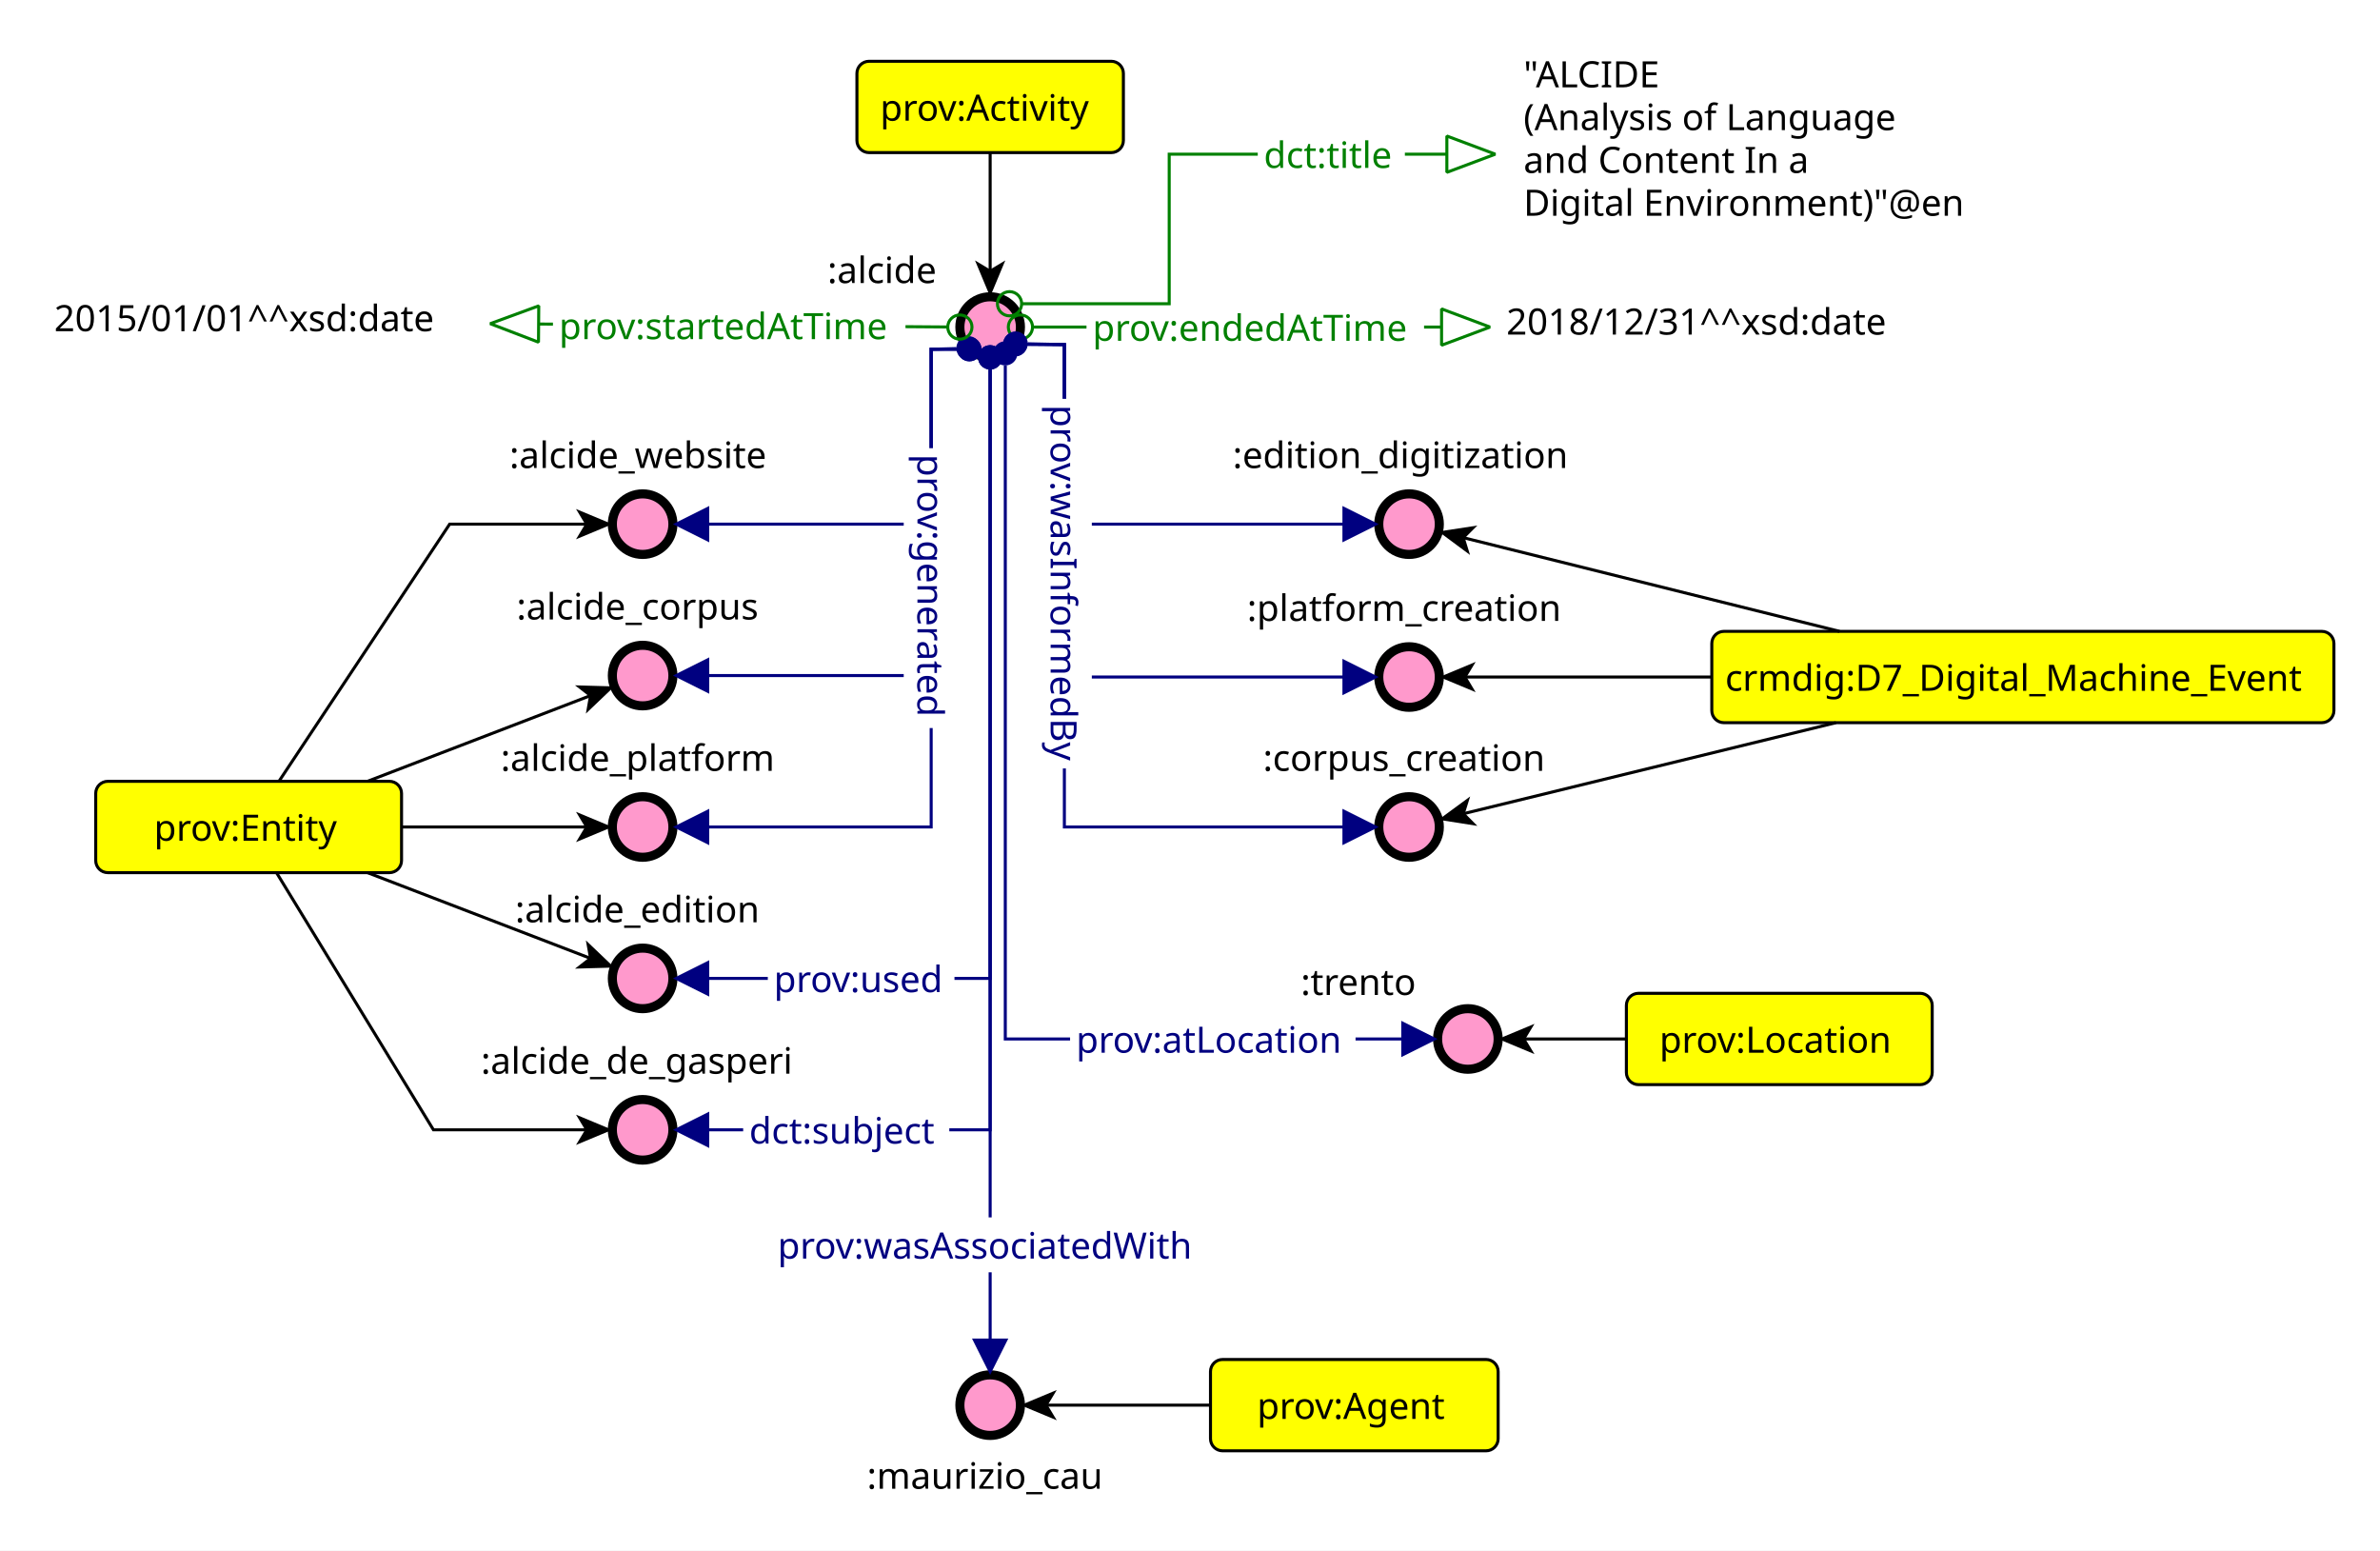
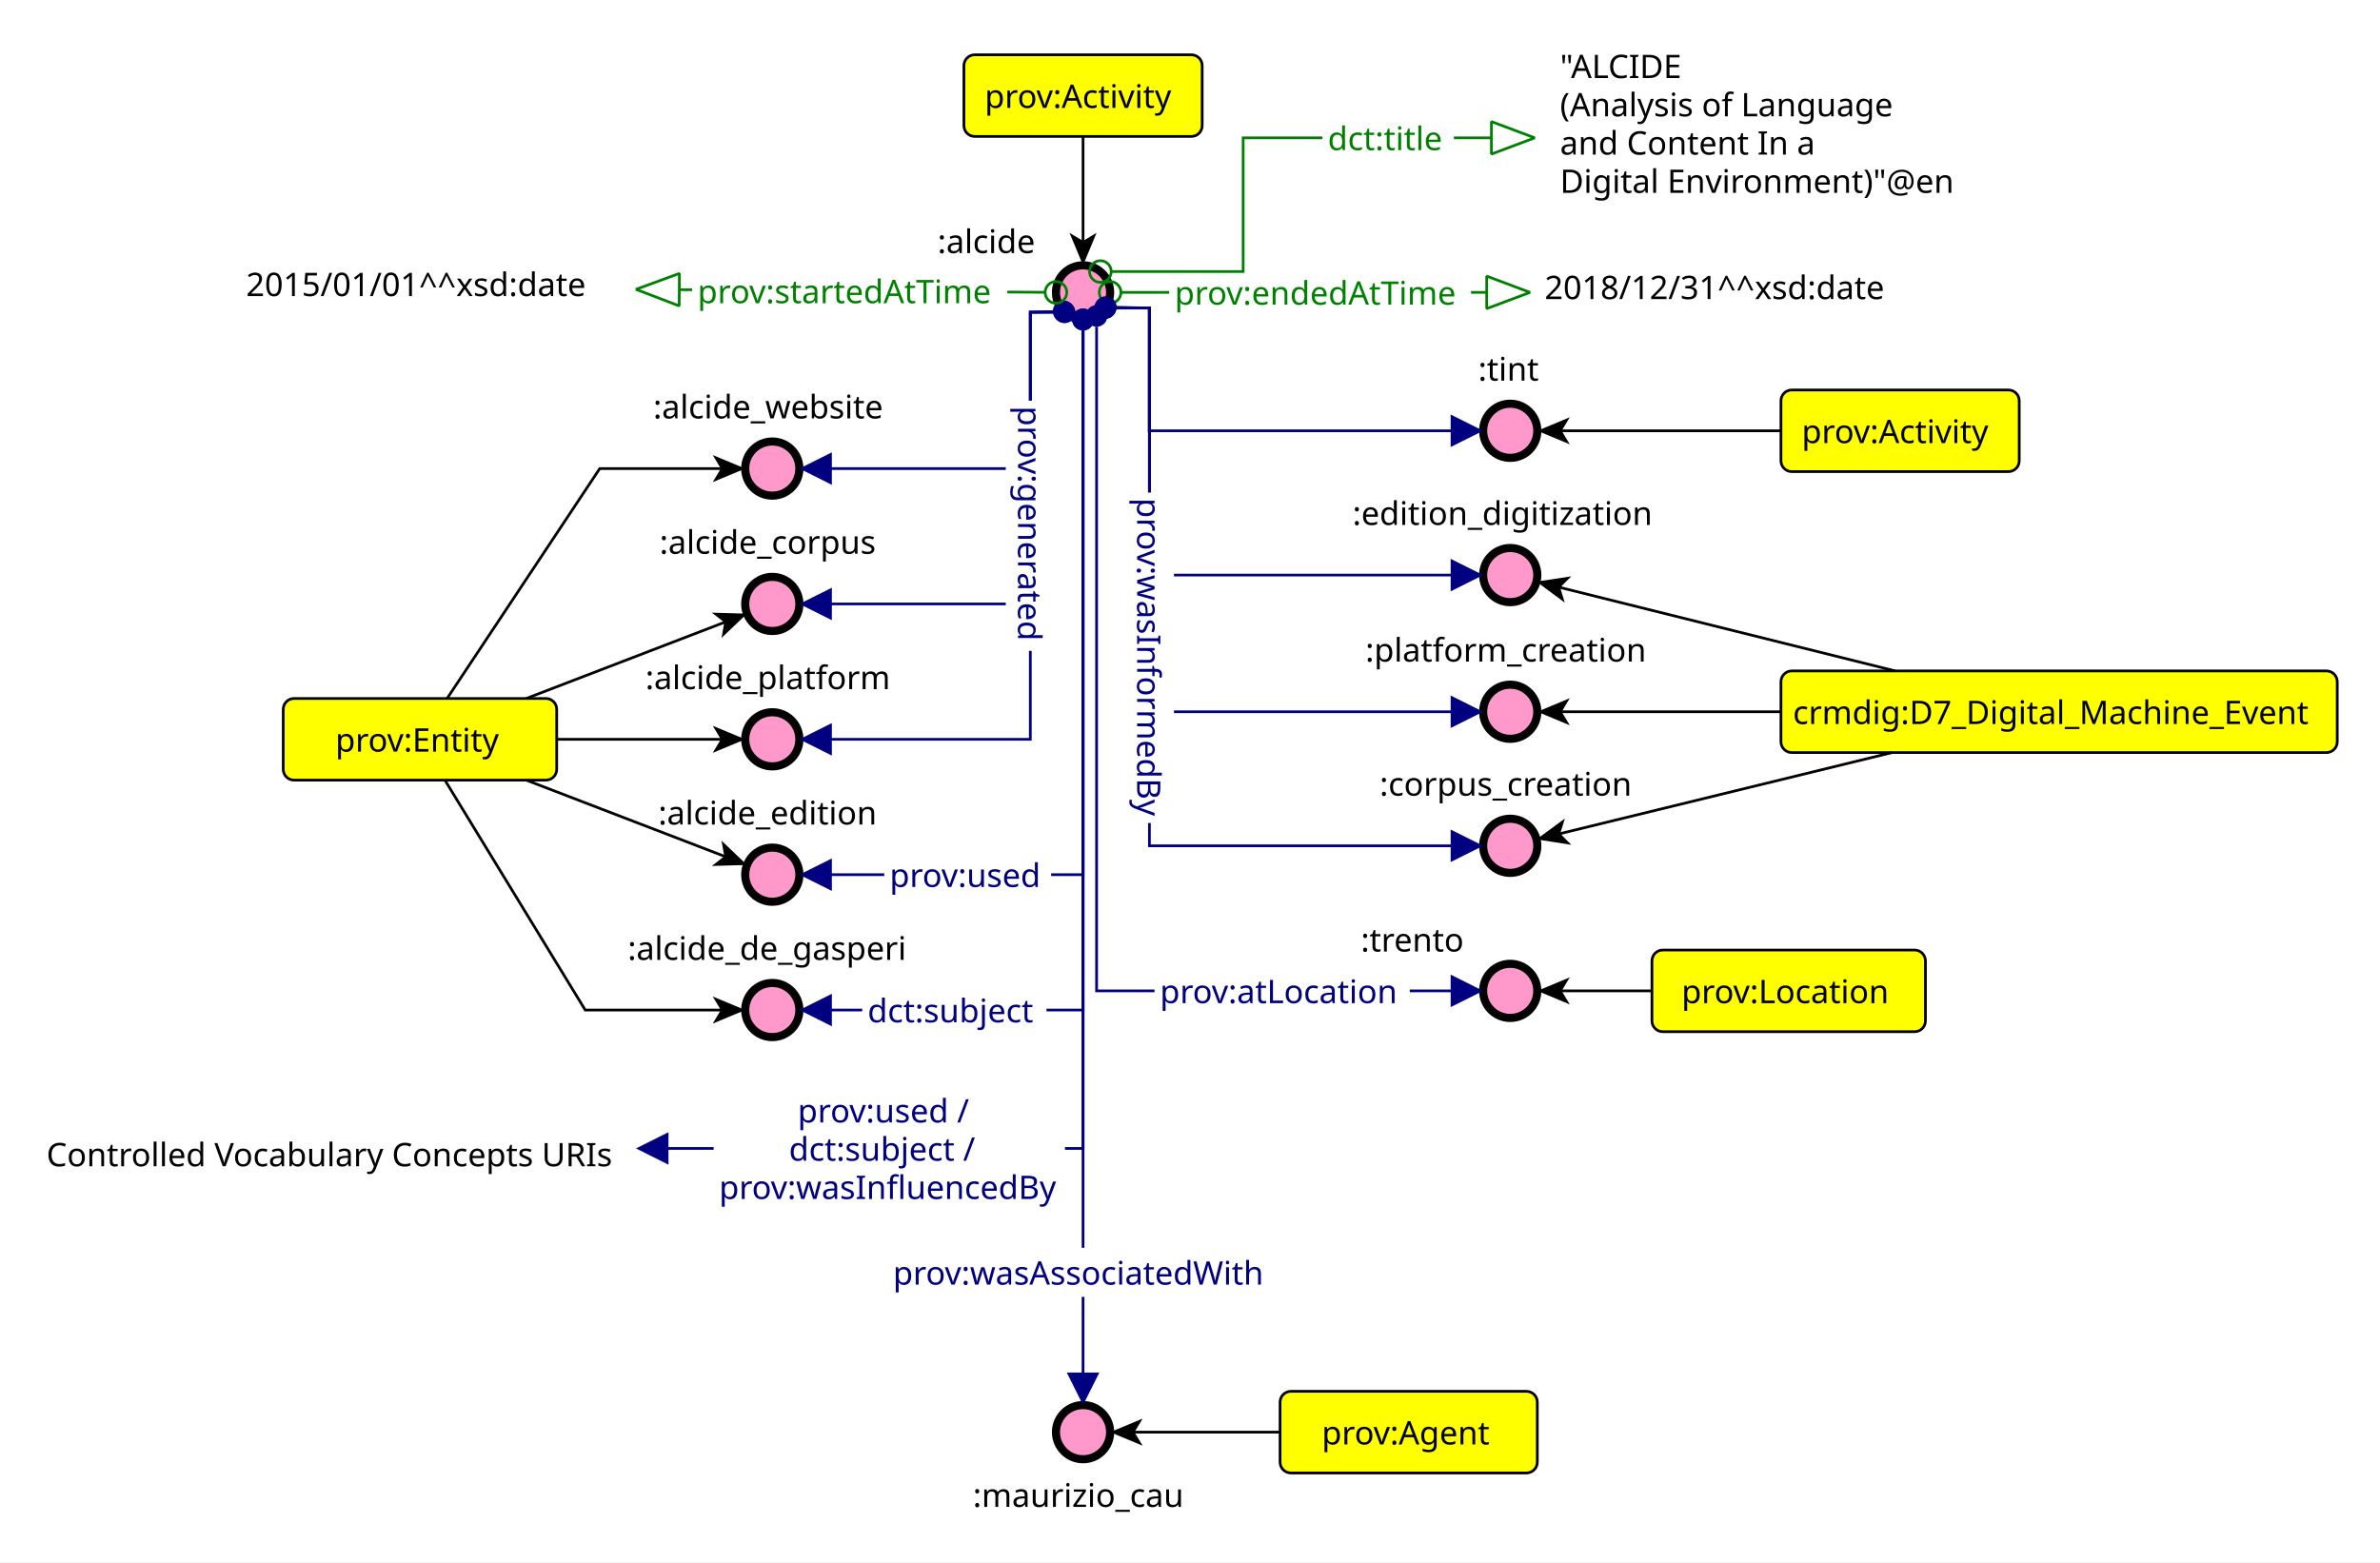
- <svg xmlns="http://www.w3.org/2000/svg" fill-opacity="1" color-rendering="auto" color-interpolation="auto" text-rendering="auto" stroke="black" stroke-linecap="square" width="786" stroke-miterlimit="10" shape-rendering="auto" stroke-opacity="1" fill="black" stroke-dasharray="none" font-weight="normal" stroke-width="1" height="512" font-family="'Dialog'" font-style="normal" stroke-linejoin="miter" font-size="12px" stroke-dashoffset="0" image-rendering="auto">
+ <svg xmlns="http://www.w3.org/2000/svg" fill-opacity="1" color-rendering="auto" color-interpolation="auto" text-rendering="auto" stroke="black" stroke-linecap="square" width="879" stroke-miterlimit="10" shape-rendering="auto" stroke-opacity="1" fill="black" stroke-dasharray="none" font-weight="normal" stroke-width="1" height="577" font-family="'Dialog'" font-style="normal" stroke-linejoin="miter" font-size="12px" stroke-dashoffset="0" image-rendering="auto">
  <defs id="genericDefs" />
  <g>
    <defs id="defs1">
      <clipPath clipPathUnits="userSpaceOnUse" id="clipPath1">
-         <path d="M0 0 L786 0 L786 512 L0 512 L0 0 Z" />
+         <path d="M0 0 L879 0 L879 577 L0 577 L0 0 Z" />
      </clipPath>
      <clipPath clipPathUnits="userSpaceOnUse" id="clipPath2">
-         <path d="M133 -48 L919 -48 L919 464 L133 464 L133 -48 Z" />
+         <path d="M60 -48 L939 -48 L939 529 L60 529 L60 -48 Z" />
      </clipPath>
      <clipPath clipPathUnits="userSpaceOnUse" id="clipPath3">
-         <path d="M-147.997 316.589 L-147.997 -469.411 L364.003 -469.411 L364.003 316.589 L-147.997 316.589 Z" />
+         <path d="M-147.997 389.589 L-147.997 -489.411 L429.003 -489.411 L429.003 389.589 L-147.997 389.589 Z" />
      </clipPath>
      <clipPath clipPathUnits="userSpaceOnUse" id="clipPath4">
-         <path d="M-131.702 360.577 L-131.702 -425.423 L380.298 -425.423 L380.298 360.577 L-131.702 360.577 Z" />
+         <path d="M-181.946 433.577 L-181.946 -445.423 L395.054 -445.423 L395.054 433.577 L-181.946 433.577 Z" />
      </clipPath>
    </defs>
-     <g fill="white" text-rendering="geometricPrecision" shape-rendering="geometricPrecision" transform="translate(-133,48)" stroke="white">
-       <rect x="133" width="786" height="512" y="-48" clip-path="url(#clipPath2)" stroke="none" />
-     </g>
-     <g fill="yellow" text-rendering="geometricPrecision" shape-rendering="geometricPrecision" transform="matrix(1,0,0,1,-133,48)" stroke="yellow">
-       <rect x="532.767" y="400.917" clip-path="url(#clipPath2)" width="95" rx="4" ry="4" height="30.157" stroke="none" />
-     </g>
-     <g text-rendering="geometricPrecision" stroke-miterlimit="1.45" shape-rendering="geometricPrecision" font-family="sans-serif" transform="matrix(1,0,0,1,-133,48)" stroke-linecap="butt">
-       <text x="548.155" xml:space="preserve" y="420.531" clip-path="url(#clipPath2)" stroke="none">prov:Agent</text>
-       <rect x="532.767" y="400.917" clip-path="url(#clipPath2)" fill="none" width="95" rx="4" ry="4" height="30.157" />
-     </g>
-     <g fill="yellow" text-rendering="geometricPrecision" shape-rendering="geometricPrecision" transform="matrix(1,0,0,1,-133,48)" stroke="yellow">
-       <rect x="670.117" y="280" clip-path="url(#clipPath2)" width="101" rx="4" ry="4" height="30.157" stroke="none" />
-     </g>
-     <g text-rendering="geometricPrecision" stroke-miterlimit="1.45" shape-rendering="geometricPrecision" font-family="sans-serif" transform="matrix(1,0,0,1,-133,48)" stroke-linecap="butt">
-       <text x="681.037" xml:space="preserve" y="299.614" clip-path="url(#clipPath2)" stroke="none">prov:Location</text>
-       <rect x="670.117" y="280" clip-path="url(#clipPath2)" fill="none" width="101" rx="4" ry="4" height="30.157" />
-     </g>
-     <g fill="rgb(255,153,204)" text-rendering="geometricPrecision" shape-rendering="geometricPrecision" transform="matrix(1,0,0,1,-133,48)" stroke="rgb(255,153,204)">
-       <circle r="10" clip-path="url(#clipPath2)" cx="617.767" cy="295.079" stroke="none" />
-     </g>
-     <g text-rendering="geometricPrecision" stroke-miterlimit="1.45" shape-rendering="geometricPrecision" font-family="sans-serif" transform="matrix(1,0,0,1,-133,48)" stroke-linecap="butt">
-       <text x="562.58" xml:space="preserve" y="280.547" clip-path="url(#clipPath2)" stroke="none">:trento</text>
-       <circle fill="none" stroke-width="3" r="10" clip-path="url(#clipPath2)" cx="617.767" cy="295.079" />
-     </g>
-     <g fill="rgb(255,153,204)" text-rendering="geometricPrecision" shape-rendering="geometricPrecision" transform="matrix(1,0,0,1,-133,48)" stroke="rgb(255,153,204)">
-       <circle r="10" clip-path="url(#clipPath2)" cx="460" cy="415.995" stroke="none" />
-     </g>
-     <g text-rendering="geometricPrecision" stroke-miterlimit="1.45" shape-rendering="geometricPrecision" font-family="sans-serif" transform="matrix(1,0,0,1,-133,48)" stroke-linecap="butt">
-       <text x="419.304" xml:space="preserve" y="443.597" clip-path="url(#clipPath2)" stroke="none">:maurizio_cau</text>
-       <circle fill="none" stroke-width="3" r="10" clip-path="url(#clipPath2)" cx="460" cy="415.995" />
-     </g>
-     <g fill="yellow" text-rendering="geometricPrecision" shape-rendering="geometricPrecision" transform="matrix(1,0,0,1,-133,48)" stroke="yellow">
+     <g fill="white" text-rendering="geometricPrecision" shape-rendering="geometricPrecision" transform="translate(-60,48)" stroke="white">
+       <rect x="60" width="879" height="577" y="-48" clip-path="url(#clipPath2)" stroke="none" />
+     </g>
+     <g fill="yellow" text-rendering="geometricPrecision" shape-rendering="geometricPrecision" transform="matrix(1,0,0,1,-60,48)" stroke="yellow">
+       <rect x="532.767" y="465.917" clip-path="url(#clipPath2)" width="95" rx="4" ry="4" height="30.157" stroke="none" />
+     </g>
+     <g text-rendering="geometricPrecision" stroke-miterlimit="1.45" shape-rendering="geometricPrecision" font-family="sans-serif" transform="matrix(1,0,0,1,-60,48)" stroke-linecap="butt">
+       <text x="548.155" xml:space="preserve" y="485.531" clip-path="url(#clipPath2)" stroke="none">prov:Agent</text>
+       <rect x="532.767" y="465.917" clip-path="url(#clipPath2)" fill="none" width="95" rx="4" ry="4" height="30.157" />
+     </g>
+     <g fill="yellow" text-rendering="geometricPrecision" shape-rendering="geometricPrecision" transform="matrix(1,0,0,1,-60,48)" stroke="yellow">
+       <rect x="670.117" y="302.919" clip-path="url(#clipPath2)" width="101" rx="4" ry="4" height="30.157" stroke="none" />
+     </g>
+     <g text-rendering="geometricPrecision" stroke-miterlimit="1.45" shape-rendering="geometricPrecision" font-family="sans-serif" transform="matrix(1,0,0,1,-60,48)" stroke-linecap="butt">
+       <text x="681.037" xml:space="preserve" y="322.533" clip-path="url(#clipPath2)" stroke="none">prov:Location</text>
+       <rect x="670.117" y="302.919" clip-path="url(#clipPath2)" fill="none" width="101" rx="4" ry="4" height="30.157" />
+     </g>
+     <g fill="rgb(255,153,204)" text-rendering="geometricPrecision" shape-rendering="geometricPrecision" transform="matrix(1,0,0,1,-60,48)" stroke="rgb(255,153,204)">
+       <circle r="10" clip-path="url(#clipPath2)" cx="617.767" cy="317.998" stroke="none" />
+     </g>
+     <g text-rendering="geometricPrecision" stroke-miterlimit="1.45" shape-rendering="geometricPrecision" font-family="sans-serif" transform="matrix(1,0,0,1,-60,48)" stroke-linecap="butt">
+       <text x="562.58" xml:space="preserve" y="303.466" clip-path="url(#clipPath2)" stroke="none">:trento</text>
+       <circle fill="none" stroke-width="3" r="10" clip-path="url(#clipPath2)" cx="617.767" cy="317.998" />
+     </g>
+     <g fill="rgb(255,153,204)" text-rendering="geometricPrecision" shape-rendering="geometricPrecision" transform="matrix(1,0,0,1,-60,48)" stroke="rgb(255,153,204)">
+       <circle r="10" clip-path="url(#clipPath2)" cx="460" cy="480.995" stroke="none" />
+     </g>
+     <g text-rendering="geometricPrecision" stroke-miterlimit="1.45" shape-rendering="geometricPrecision" font-family="sans-serif" transform="matrix(1,0,0,1,-60,48)" stroke-linecap="butt">
+       <text x="419.304" xml:space="preserve" y="508.597" clip-path="url(#clipPath2)" stroke="none">:maurizio_cau</text>
+       <circle fill="none" stroke-width="3" r="10" clip-path="url(#clipPath2)" cx="460" cy="480.995" />
+     </g>
+     <g fill="yellow" text-rendering="geometricPrecision" shape-rendering="geometricPrecision" transform="matrix(1,0,0,1,-60,48)" stroke="yellow">
      <rect x="416" y="-27.764" clip-path="url(#clipPath2)" width="88" rx="4" ry="4" height="30.157" stroke="none" />
    </g>
-     <g text-rendering="geometricPrecision" stroke-miterlimit="1.45" shape-rendering="geometricPrecision" font-family="sans-serif" transform="matrix(1,0,0,1,-133,48)" stroke-linecap="butt">
+     <g text-rendering="geometricPrecision" stroke-miterlimit="1.45" shape-rendering="geometricPrecision" font-family="sans-serif" transform="matrix(1,0,0,1,-60,48)" stroke-linecap="butt">
      <text x="423.669" xml:space="preserve" y="-8.15" clip-path="url(#clipPath2)" stroke="none">prov:Activity</text>
      <rect x="416" y="-27.764" clip-path="url(#clipPath2)" fill="none" width="88" rx="4" ry="4" height="30.157" />
    </g>
-     <g fill="yellow" text-rendering="geometricPrecision" shape-rendering="geometricPrecision" transform="matrix(1,0,0,1,-133,48)" stroke="yellow">
+     <g fill="yellow" text-rendering="geometricPrecision" shape-rendering="geometricPrecision" transform="matrix(1,0,0,1,-60,48)" stroke="yellow">
      <rect x="164.609" y="210" clip-path="url(#clipPath2)" width="101" rx="4" ry="4" height="30.157" stroke="none" />
    </g>
-     <g text-rendering="geometricPrecision" stroke-miterlimit="1.45" shape-rendering="geometricPrecision" font-family="sans-serif" transform="matrix(1,0,0,1,-133,48)" stroke-linecap="butt">
+     <g text-rendering="geometricPrecision" stroke-miterlimit="1.45" shape-rendering="geometricPrecision" font-family="sans-serif" transform="matrix(1,0,0,1,-60,48)" stroke-linecap="butt">
      <text x="183.856" xml:space="preserve" y="229.614" clip-path="url(#clipPath2)" stroke="none">prov:Entity</text>
      <rect x="164.609" y="210" clip-path="url(#clipPath2)" fill="none" width="101" rx="4" ry="4" height="30.157" />
    </g>
-     <g fill="rgb(255,153,204)" text-rendering="geometricPrecision" shape-rendering="geometricPrecision" transform="matrix(1,0,0,1,-133,48)" stroke="rgb(255,153,204)">
+     <g fill="rgb(255,153,204)" text-rendering="geometricPrecision" shape-rendering="geometricPrecision" transform="matrix(1,0,0,1,-60,48)" stroke="rgb(255,153,204)">
      <circle r="10" clip-path="url(#clipPath2)" cx="345.229" cy="175.079" stroke="none" />
    </g>
-     <g text-rendering="geometricPrecision" stroke-miterlimit="1.45" shape-rendering="geometricPrecision" font-family="sans-serif" transform="matrix(1,0,0,1,-133,48)" stroke-linecap="butt">
+     <g text-rendering="geometricPrecision" stroke-miterlimit="1.45" shape-rendering="geometricPrecision" font-family="sans-serif" transform="matrix(1,0,0,1,-60,48)" stroke-linecap="butt">
      <text x="303.583" xml:space="preserve" y="156.547" clip-path="url(#clipPath2)" stroke="none">:alcide_corpus</text>
      <circle fill="none" stroke-width="3" r="10" clip-path="url(#clipPath2)" cx="345.229" cy="175.079" />
    </g>
-     <g fill="rgb(255,153,204)" text-rendering="geometricPrecision" shape-rendering="geometricPrecision" transform="matrix(1,0,0,1,-133,48)" stroke="rgb(255,153,204)">
+     <g fill="rgb(255,153,204)" text-rendering="geometricPrecision" shape-rendering="geometricPrecision" transform="matrix(1,0,0,1,-60,48)" stroke="rgb(255,153,204)">
      <circle r="10" clip-path="url(#clipPath2)" cx="460" cy="60" stroke="none" />
    </g>
-     <g text-rendering="geometricPrecision" stroke-miterlimit="1.45" shape-rendering="geometricPrecision" font-family="sans-serif" transform="matrix(1,0,0,1,-133,48)" stroke-linecap="butt">
+     <g text-rendering="geometricPrecision" stroke-miterlimit="1.45" shape-rendering="geometricPrecision" font-family="sans-serif" transform="matrix(1,0,0,1,-60,48)" stroke-linecap="butt">
      <text x="406.254" xml:space="preserve" y="45.469" clip-path="url(#clipPath2)" stroke="none">:alcide</text>
      <circle fill="none" stroke-width="3" r="10" clip-path="url(#clipPath2)" cx="460" cy="60" />
    </g>
-     <g fill="rgb(255,153,204)" text-rendering="geometricPrecision" shape-rendering="geometricPrecision" transform="matrix(1,0,0,1,-133,48)" stroke="rgb(255,153,204)">
+     <g fill="rgb(255,153,204)" text-rendering="geometricPrecision" shape-rendering="geometricPrecision" transform="matrix(1,0,0,1,-60,48)" stroke="rgb(255,153,204)">
      <circle r="10" clip-path="url(#clipPath2)" cx="345.229" cy="275.079" stroke="none" />
    </g>
-     <g text-rendering="geometricPrecision" stroke-miterlimit="1.45" shape-rendering="geometricPrecision" font-family="sans-serif" transform="matrix(1,0,0,1,-133,48)" stroke-linecap="butt">
+     <g text-rendering="geometricPrecision" stroke-miterlimit="1.45" shape-rendering="geometricPrecision" font-family="sans-serif" transform="matrix(1,0,0,1,-60,48)" stroke-linecap="butt">
      <text x="303.115" xml:space="preserve" y="256.547" clip-path="url(#clipPath2)" stroke="none">:alcide_edition</text>
      <circle fill="none" stroke-width="3" r="10" clip-path="url(#clipPath2)" cx="345.229" cy="275.079" />
    </g>
-     <g fill="rgb(255,153,204)" text-rendering="geometricPrecision" shape-rendering="geometricPrecision" transform="matrix(1,0,0,1,-133,48)" stroke="rgb(255,153,204)">
+     <g fill="rgb(255,153,204)" text-rendering="geometricPrecision" shape-rendering="geometricPrecision" transform="matrix(1,0,0,1,-60,48)" stroke="rgb(255,153,204)">
      <circle r="10" clip-path="url(#clipPath2)" cx="345.229" cy="125.079" stroke="none" />
    </g>
-     <g text-rendering="geometricPrecision" stroke-miterlimit="1.45" shape-rendering="geometricPrecision" font-family="sans-serif" transform="matrix(1,0,0,1,-133,48)" stroke-linecap="butt">
+     <g text-rendering="geometricPrecision" stroke-miterlimit="1.45" shape-rendering="geometricPrecision" font-family="sans-serif" transform="matrix(1,0,0,1,-60,48)" stroke-linecap="butt">
      <text x="301.234" xml:space="preserve" y="106.547" clip-path="url(#clipPath2)" stroke="none">:alcide_website</text>
      <circle fill="none" stroke-width="3" r="10" clip-path="url(#clipPath2)" cx="345.229" cy="125.079" />
    </g>
-     <g fill="rgb(255,153,204)" text-rendering="geometricPrecision" shape-rendering="geometricPrecision" transform="matrix(1,0,0,1,-133,48)" stroke="rgb(255,153,204)">
+     <g fill="rgb(255,153,204)" text-rendering="geometricPrecision" shape-rendering="geometricPrecision" transform="matrix(1,0,0,1,-60,48)" stroke="rgb(255,153,204)">
      <circle r="10" clip-path="url(#clipPath2)" cx="345.229" cy="225.079" stroke="none" />
    </g>
-     <g text-rendering="geometricPrecision" stroke-miterlimit="1.45" shape-rendering="geometricPrecision" font-family="sans-serif" transform="matrix(1,0,0,1,-133,48)" stroke-linecap="butt">
+     <g text-rendering="geometricPrecision" stroke-miterlimit="1.45" shape-rendering="geometricPrecision" font-family="sans-serif" transform="matrix(1,0,0,1,-60,48)" stroke-linecap="butt">
      <text x="298.339" xml:space="preserve" y="206.547" clip-path="url(#clipPath2)" stroke="none">:alcide_platform</text>
      <circle fill="none" stroke-width="3" r="10" clip-path="url(#clipPath2)" cx="345.229" cy="225.079" />
      <text x="630.472" xml:space="preserve" y="62.48" clip-path="url(#clipPath2)" stroke="none">2018/12/31^^xsd:date</text>
      <text x="150.883" xml:space="preserve" y="61.359" clip-path="url(#clipPath2)" stroke="none">2015/01/01^^xsd:date</text>
      <text x="636.16" xml:space="preserve" y="-19.166" clip-path="url(#clipPath2)" stroke="none">"ALCIDE </text>
      <text x="636.16" xml:space="preserve" y="-5.033" clip-path="url(#clipPath2)" stroke="none">(Analysis of Language </text>
      <text x="636.16" xml:space="preserve" y="9.1" clip-path="url(#clipPath2)" stroke="none">and Content In a </text>
      <text x="636.16" xml:space="preserve" y="23.233" clip-path="url(#clipPath2)" stroke="none">Digital Environment)"@en</text>
    </g>
-     <g fill="rgb(255,153,204)" text-rendering="geometricPrecision" shape-rendering="geometricPrecision" transform="matrix(1,0,0,1,-133,48)" stroke="rgb(255,153,204)">
-       <circle r="10" clip-path="url(#clipPath2)" cx="598.34" cy="225.079" stroke="none" />
-     </g>
-     <g text-rendering="geometricPrecision" stroke-miterlimit="1.45" shape-rendering="geometricPrecision" font-family="sans-serif" transform="matrix(1,0,0,1,-133,48)" stroke-linecap="butt">
-       <text x="550.096" xml:space="preserve" y="206.547" clip-path="url(#clipPath2)" stroke="none">:corpus_creation</text>
-       <circle fill="none" stroke-width="3" r="10" clip-path="url(#clipPath2)" cx="598.34" cy="225.079" />
-     </g>
-     <g fill="rgb(255,153,204)" text-rendering="geometricPrecision" shape-rendering="geometricPrecision" transform="matrix(1,0,0,1,-133,48)" stroke="rgb(255,153,204)">
-       <circle r="10" clip-path="url(#clipPath2)" cx="598.34" cy="125.079" stroke="none" />
-     </g>
-     <g text-rendering="geometricPrecision" stroke-miterlimit="1.45" shape-rendering="geometricPrecision" font-family="sans-serif" transform="matrix(1,0,0,1,-133,48)" stroke-linecap="butt">
-       <text x="540.095" xml:space="preserve" y="106.547" clip-path="url(#clipPath2)" stroke="none">:edition_digitization</text>
-       <circle fill="none" stroke-width="3" r="10" clip-path="url(#clipPath2)" cx="598.34" cy="125.079" />
-     </g>
-     <g fill="rgb(255,153,204)" text-rendering="geometricPrecision" shape-rendering="geometricPrecision" transform="matrix(1,0,0,1,-133,48)" stroke="rgb(255,153,204)">
-       <circle r="10" clip-path="url(#clipPath2)" cx="598.34" cy="175.56" stroke="none" />
-     </g>
-     <g text-rendering="geometricPrecision" stroke-miterlimit="1.45" shape-rendering="geometricPrecision" font-family="sans-serif" transform="matrix(1,0,0,1,-133,48)" stroke-linecap="butt">
-       <text x="544.852" xml:space="preserve" y="157.029" clip-path="url(#clipPath2)" stroke="none">:platform_creation</text>
-       <circle fill="none" stroke-width="3" r="10" clip-path="url(#clipPath2)" cx="598.34" cy="175.56" />
-     </g>
-     <g fill="yellow" text-rendering="geometricPrecision" shape-rendering="geometricPrecision" transform="matrix(1,0,0,1,-133,48)" stroke="yellow">
-       <rect x="698.326" y="160.482" clip-path="url(#clipPath2)" width="205.457" rx="4" ry="4" height="30.157" stroke="none" />
-     </g>
-     <g text-rendering="geometricPrecision" stroke-miterlimit="1.45" shape-rendering="geometricPrecision" font-family="sans-serif" transform="matrix(1,0,0,1,-133,48)" stroke-linecap="butt">
-       <text x="702.743" xml:space="preserve" y="180.096" clip-path="url(#clipPath2)" stroke="none">crmdig:D7_Digital_Machine_Event</text>
-       <rect x="698.326" y="160.482" clip-path="url(#clipPath2)" fill="none" width="205.457" rx="4" ry="4" height="30.157" />
-     </g>
-     <g fill="rgb(255,153,204)" text-rendering="geometricPrecision" shape-rendering="geometricPrecision" transform="matrix(1,0,0,1,-133,48)" stroke="rgb(255,153,204)">
+     <g fill="rgb(255,153,204)" text-rendering="geometricPrecision" shape-rendering="geometricPrecision" transform="matrix(1,0,0,1,-60,48)" stroke="rgb(255,153,204)">
+       <circle r="10" clip-path="url(#clipPath2)" cx="617.767" cy="264.417" stroke="none" />
+     </g>
+     <g text-rendering="geometricPrecision" stroke-miterlimit="1.45" shape-rendering="geometricPrecision" font-family="sans-serif" transform="matrix(1,0,0,1,-60,48)" stroke-linecap="butt">
+       <text x="569.524" xml:space="preserve" y="245.886" clip-path="url(#clipPath2)" stroke="none">:corpus_creation</text>
+       <circle fill="none" stroke-width="3" r="10" clip-path="url(#clipPath2)" cx="617.767" cy="264.417" />
+     </g>
+     <g fill="rgb(255,153,204)" text-rendering="geometricPrecision" shape-rendering="geometricPrecision" transform="matrix(1,0,0,1,-60,48)" stroke="rgb(255,153,204)">
+       <circle r="10" clip-path="url(#clipPath2)" cx="617.767" cy="164.417" stroke="none" />
+     </g>
+     <g text-rendering="geometricPrecision" stroke-miterlimit="1.45" shape-rendering="geometricPrecision" font-family="sans-serif" transform="matrix(1,0,0,1,-60,48)" stroke-linecap="butt">
+       <text x="559.522" xml:space="preserve" y="145.886" clip-path="url(#clipPath2)" stroke="none">:edition_digitization</text>
+       <circle fill="none" stroke-width="3" r="10" clip-path="url(#clipPath2)" cx="617.767" cy="164.417" />
+     </g>
+     <g fill="rgb(255,153,204)" text-rendering="geometricPrecision" shape-rendering="geometricPrecision" transform="matrix(1,0,0,1,-60,48)" stroke="rgb(255,153,204)">
+       <circle r="10" clip-path="url(#clipPath2)" cx="617.767" cy="214.899" stroke="none" />
+     </g>
+     <g text-rendering="geometricPrecision" stroke-miterlimit="1.45" shape-rendering="geometricPrecision" font-family="sans-serif" transform="matrix(1,0,0,1,-60,48)" stroke-linecap="butt">
+       <text x="564.28" xml:space="preserve" y="196.367" clip-path="url(#clipPath2)" stroke="none">:platform_creation</text>
+       <circle fill="none" stroke-width="3" r="10" clip-path="url(#clipPath2)" cx="617.767" cy="214.899" />
+     </g>
+     <g fill="yellow" text-rendering="geometricPrecision" shape-rendering="geometricPrecision" transform="matrix(1,0,0,1,-60,48)" stroke="yellow">
+       <rect x="717.754" y="199.82" clip-path="url(#clipPath2)" width="205.457" rx="4" ry="4" height="30.157" stroke="none" />
+     </g>
+     <g text-rendering="geometricPrecision" stroke-miterlimit="1.45" shape-rendering="geometricPrecision" font-family="sans-serif" transform="matrix(1,0,0,1,-60,48)" stroke-linecap="butt">
+       <text x="722.171" xml:space="preserve" y="219.434" clip-path="url(#clipPath2)" stroke="none">crmdig:D7_Digital_Machine_Event</text>
+       <rect x="717.754" y="199.82" clip-path="url(#clipPath2)" fill="none" width="205.457" rx="4" ry="4" height="30.157" />
+     </g>
+     <g fill="rgb(255,153,204)" text-rendering="geometricPrecision" shape-rendering="geometricPrecision" transform="matrix(1,0,0,1,-60,48)" stroke="rgb(255,153,204)">
      <circle r="10" clip-path="url(#clipPath2)" cx="345.229" cy="325.079" stroke="none" />
    </g>
-     <g text-rendering="geometricPrecision" stroke-miterlimit="1.45" shape-rendering="geometricPrecision" font-family="sans-serif" transform="matrix(1,0,0,1,-133,48)" stroke-linecap="butt">
+     <g text-rendering="geometricPrecision" stroke-miterlimit="1.45" shape-rendering="geometricPrecision" font-family="sans-serif" transform="matrix(1,0,0,1,-60,48)" stroke-linecap="butt">
      <text x="291.815" xml:space="preserve" y="306.547" clip-path="url(#clipPath2)" stroke="none">:alcide_de_gasperi</text>
      <circle fill="none" stroke-width="3" r="10" clip-path="url(#clipPath2)" cx="345.229" cy="325.079" />
-       <path fill="none" d="M670.09 295.079 L635.767 295.079" clip-path="url(#clipPath2)" />
-       <path d="M627.767 295.079 L639.767 300.079 L636.767 295.079 L639.767 290.079 Z" clip-path="url(#clipPath2)" stroke="none" />
-       <path fill="none" d="M532.76 415.995 L478 415.995" clip-path="url(#clipPath2)" />
-       <path d="M470 415.995 L482 420.995 L479 415.995 L482 410.995 Z" clip-path="url(#clipPath2)" stroke="none" />
+     </g>
+     <g fill="rgb(255,153,204)" text-rendering="geometricPrecision" shape-rendering="geometricPrecision" transform="matrix(1,0,0,1,-60,48)" stroke="rgb(255,153,204)">
+       <circle r="10" clip-path="url(#clipPath2)" cx="617.767" cy="111.121" stroke="none" />
+     </g>
+     <g text-rendering="geometricPrecision" stroke-miterlimit="1.45" shape-rendering="geometricPrecision" font-family="sans-serif" transform="matrix(1,0,0,1,-60,48)" stroke-linecap="butt">
+       <text x="605.922" xml:space="preserve" y="92.59" clip-path="url(#clipPath2)" stroke="none">:tint</text>
+       <circle fill="none" stroke-width="3" r="10" clip-path="url(#clipPath2)" cx="617.767" cy="111.121" />
+     </g>
+     <g fill="yellow" text-rendering="geometricPrecision" shape-rendering="geometricPrecision" transform="matrix(1,0,0,1,-60,48)" stroke="yellow">
+       <rect x="717.754" y="96.043" clip-path="url(#clipPath2)" width="88" rx="4" ry="4" height="30.157" stroke="none" />
+     </g>
+     <g text-rendering="geometricPrecision" stroke-miterlimit="1.45" shape-rendering="geometricPrecision" font-family="sans-serif" transform="matrix(1,0,0,1,-60,48)" stroke-linecap="butt">
+       <text x="725.423" xml:space="preserve" y="115.656" clip-path="url(#clipPath2)" stroke="none">prov:Activity</text>
+       <rect x="717.754" y="96.043" clip-path="url(#clipPath2)" fill="none" width="88" rx="4" ry="4" height="30.157" />
+       <text x="77.159" xml:space="preserve" y="382.79" clip-path="url(#clipPath2)" stroke="none">Controlled Vocabulary Concepts URIs</text>
+       <path fill="none" d="M670.09 317.998 L635.767 317.998" clip-path="url(#clipPath2)" />
+       <path d="M627.767 317.998 L639.767 322.998 L636.767 317.998 L639.767 312.998 Z" clip-path="url(#clipPath2)" stroke="none" />
+       <path fill="none" d="M532.76 480.995 L478 480.995" clip-path="url(#clipPath2)" />
+       <path d="M470 480.995 L482 485.995 L479 480.995 L482 475.995 Z" clip-path="url(#clipPath2)" stroke="none" />
      <path fill="none" d="M254.342 210.003 L328.426 181.535" clip-path="url(#clipPath2)" />
      <path d="M335.894 178.666 L322.899 178.303 L327.493 181.894 L326.486 187.637 Z" clip-path="url(#clipPath2)" stroke="none" />
      <path fill="none" d="M460 2.393 L460 42" clip-path="url(#clipPath2)" />
      <path d="M460 50 L465 38 L460 41 L455 38 Z" clip-path="url(#clipPath2)" stroke="none" />
-       <path fill="none" d="M465 72.684 L465 295.079 L596.767 295.079" clip-path="url(#clipPath2)" stroke="navy" />
-       <path fill="navy" d="M465 64.684 C467.209 64.684 469 66.475 469 68.684 C469 70.893 467.209 72.684 465 72.684 C462.791 72.684 461 70.893 461 68.684 C461 66.475 462.791 64.684 465 64.684 Z" clip-path="url(#clipPath2)" stroke="none" />
-       <path fill="navy" d="M607.767 295.079 L595.767 289.079 L595.767 301.079 Z" clip-path="url(#clipPath2)" stroke="none" />
-       <rect x="486.397" y="286.012" clip-path="url(#clipPath2)" fill="white" width="94.275" height="18.133" stroke="none" />
-       <text fill="navy" x="488.397" xml:space="preserve" y="299.614" clip-path="url(#clipPath2)" stroke="none">prov:atLocation</text>
-       <path fill="none" d="M460 74 L460 394.995" clip-path="url(#clipPath2)" stroke="navy" />
-       <path fill="navy" d="M460 66 C462.209 66 464 67.791 464 70 C464 72.209 462.209 74 460 74 C457.791 74 456 72.209 456 70 C456 67.791 457.791 66 460 66 Z" clip-path="url(#clipPath2)" stroke="none" />
-       <path fill="navy" d="M460 405.995 L466 393.995 L454 393.995 Z" clip-path="url(#clipPath2)" stroke="none" />
-       <rect x="387.822" y="353.998" clip-path="url(#clipPath2)" fill="white" width="144.356" height="18.133" stroke="none" />
-       <text fill="navy" x="389.822" xml:space="preserve" y="367.6" clip-path="url(#clipPath2)" stroke="none">prov:wasAssociatedWith</text>
+       <path fill="none" d="M465 72.687 L465 317.998 L596.767 317.998" clip-path="url(#clipPath2)" stroke="navy" />
+       <path fill="navy" d="M465 64.687 C467.209 64.687 469 66.478 469 68.687 C469 70.896 467.209 72.687 465 72.687 C462.791 72.687 461 70.896 461 68.687 C461 66.478 462.791 64.687 465 64.687 Z" clip-path="url(#clipPath2)" stroke="none" />
+       <path fill="navy" d="M607.767 317.998 L595.767 311.998 L595.767 323.998 Z" clip-path="url(#clipPath2)" stroke="none" />
+       <rect x="486.397" y="308.931" clip-path="url(#clipPath2)" fill="white" width="94.275" height="18.133" stroke="none" />
+       <text fill="navy" x="488.397" xml:space="preserve" y="322.533" clip-path="url(#clipPath2)" stroke="none">prov:atLocation</text>
+       <path fill="none" d="M460 74 L460 459.995" clip-path="url(#clipPath2)" stroke="navy" />
+       <path fill="navy" d="M460 66 C462.209 66 464 67.791 464 70 C464 72.209 462.209 74 460 74 C457.791 74 456 72.209 456 70 C456 67.791 457.791 66 460 66 Z" clip-path="url(#clipPath2)" stroke="none" />
+       <path fill="navy" d="M460 470.995 L466 458.995 L454 458.995 Z" clip-path="url(#clipPath2)" stroke="none" />
+       <rect x="387.822" y="412.904" clip-path="url(#clipPath2)" fill="white" width="144.356" height="18.133" stroke="none" />
+       <text fill="navy" x="389.822" xml:space="preserve" y="426.506" clip-path="url(#clipPath2)" stroke="none">prov:wasAssociatedWith</text>
      <path fill="none" d="M449.149 67.317 L440.523 67.322 L440.523 175.079 L366.229 175.079" clip-path="url(#clipPath2)" stroke="navy" />
      <path fill="navy" d="M457.149 67.311 C457.151 69.52 455.361 71.312 453.152 71.314 C450.943 71.315 449.151 69.526 449.149 67.317 C449.148 65.107 450.938 63.315 453.147 63.314 C455.356 63.312 457.148 65.102 457.149 67.311 Z" clip-path="url(#clipPath2)" stroke="none" />
      <path fill="navy" d="M355.229 175.079 L367.229 181.079 L367.229 169.079 Z" clip-path="url(#clipPath2)" stroke="none" />
      <path fill="none" d="M460 74 L460 275.079 L366.229 275.079" clip-path="url(#clipPath2)" stroke="navy" />
      <path fill="navy" d="M460 66 C462.209 66 464 67.791 464 70 C464 72.209 462.209 74 460 74 C457.791 74 456 72.209 456 70 C456 67.791 457.791 66 460 66 Z" clip-path="url(#clipPath2)" stroke="none" />
      <path fill="navy" d="M355.229 275.079 L367.229 281.079 L367.229 269.079 Z" clip-path="url(#clipPath2)" stroke="none" />
      <rect x="386.569" y="266.012" clip-path="url(#clipPath2)" fill="white" width="61.645" height="18.133" stroke="none" />
      <text fill="navy" x="388.569" xml:space="preserve" y="279.614" clip-path="url(#clipPath2)" stroke="none">prov:used</text>
      <path fill="none" d="M254.342 240.154 L328.426 268.622" clip-path="url(#clipPath2)" />
      <path d="M335.894 271.492 L326.486 262.52 L327.493 268.264 L322.899 271.855 Z" clip-path="url(#clipPath2)" stroke="none" />
      <path fill="none" d="M449.149 67.322 L440.523 67.322 L440.523 125.079 L366.229 125.079" clip-path="url(#clipPath2)" stroke="navy" />
      <path fill="navy" d="M457.149 67.322 C457.149 69.531 455.358 71.322 453.149 71.322 C450.94 71.322 449.149 69.531 449.149 67.322 C449.149 65.113 450.94 63.322 453.149 63.322 C455.358 63.322 457.149 65.113 457.149 67.322 Z" clip-path="url(#clipPath2)" stroke="none" />
      <path fill="navy" d="M355.229 125.079 L367.229 131.079 L367.229 119.079 Z" clip-path="url(#clipPath2)" stroke="none" />
      <path fill="none" d="M225.11 210.015 L281.5 125.079 L327.229 125.079" clip-path="url(#clipPath2)" />
      <path d="M335.229 125.079 L323.229 120.079 L326.229 125.079 L323.229 130.079 Z" clip-path="url(#clipPath2)" stroke="none" />
      <path fill="none" d="M448.828 67.102 L440.523 67.322 L440.523 225.079 L366.229 225.079" clip-path="url(#clipPath2)" stroke="navy" />
      <path fill="navy" d="M456.825 66.889 C456.884 69.097 455.141 70.935 452.933 70.994 C450.724 71.052 448.886 69.31 448.828 67.102 C448.769 64.893 450.512 63.055 452.72 62.997 C454.928 62.938 456.766 64.68 456.825 66.889 Z" clip-path="url(#clipPath2)" stroke="none" />
      <path fill="navy" d="M355.229 225.079 L367.229 231.079 L367.229 219.079 Z" clip-path="url(#clipPath2)" stroke="none" />
    </g>
-     <g stroke-linecap="butt" transform="matrix(0,1,-1,0,316.5891,147.9974)" fill="white" text-rendering="geometricPrecision" shape-rendering="geometricPrecision" stroke="white" stroke-miterlimit="1.45">
+     <g stroke-linecap="butt" transform="matrix(0,1,-1,0,389.5891,147.9974)" fill="white" text-rendering="geometricPrecision" shape-rendering="geometricPrecision" stroke="white" stroke-miterlimit="1.45">
      <rect x="0" width="92.406" height="18.133" y="0" clip-path="url(#clipPath3)" stroke="none" />
      <text x="2" y="13.602" clip-path="url(#clipPath3)" fill="navy" font-family="sans-serif" stroke="none" xml:space="preserve">prov:generated</text>
    </g>
-     <g text-rendering="geometricPrecision" stroke-miterlimit="1.45" shape-rendering="geometricPrecision" transform="matrix(1,0,0,1,-133,48)" stroke-linecap="butt">
+     <g text-rendering="geometricPrecision" stroke-miterlimit="1.45" shape-rendering="geometricPrecision" transform="matrix(1,0,0,1,-60,48)" stroke-linecap="butt">
      <path fill="none" d="M265.588 225.079 L327.229 225.079" clip-path="url(#clipPath2)" />
      <path d="M335.229 225.079 L323.229 220.079 L326.229 225.079 L323.229 230.079 Z" clip-path="url(#clipPath2)" stroke="none" />
      <path fill="none" d="M474 60 L610.079 60" clip-path="url(#clipPath2)" stroke="green" />
    </g>
-     <g stroke-linecap="butt" transform="matrix(1,0,0,1,-133,48)" fill-opacity="0" fill="rgb(0,0,0)" text-rendering="geometricPrecision" shape-rendering="geometricPrecision" stroke="rgb(0,0,0)" stroke-opacity="0" stroke-miterlimit="1.45">
+     <g stroke-linecap="butt" transform="matrix(1,0,0,1,-60,48)" fill-opacity="0" fill="rgb(0,0,0)" text-rendering="geometricPrecision" shape-rendering="geometricPrecision" stroke="rgb(0,0,0)" stroke-opacity="0" stroke-miterlimit="1.45">
      <path d="M466 60 C466 57.791 467.791 56 470 56 C472.209 56 474 57.791 474 60 C474 62.209 472.209 64 470 64 C467.791 64 466 62.209 466 60 Z" stroke="none" clip-path="url(#clipPath2)" />
    </g>
-     <g stroke-linecap="butt" transform="matrix(1,0,0,1,-133,48)" fill="green" text-rendering="geometricPrecision" shape-rendering="geometricPrecision" stroke="green" stroke-miterlimit="1.45">
+     <g stroke-linecap="butt" transform="matrix(1,0,0,1,-60,48)" fill="green" text-rendering="geometricPrecision" shape-rendering="geometricPrecision" stroke="green" stroke-miterlimit="1.45">
      <path fill="none" d="M466 60 C466 57.791 467.791 56 470 56 C472.209 56 474 57.791 474 60 C474 62.209 472.209 64 470 64 C467.791 64 466 62.209 466 60 Z" clip-path="url(#clipPath2)" />
      <path fill="white" d="M625.079 60 L609.079 54 L609.079 66 Z" clip-path="url(#clipPath2)" stroke="none" />
      <path fill="none" d="M625.079 60 L609.079 54 L609.079 66 Z" clip-path="url(#clipPath2)" />
      <rect x="491.819" y="50.934" clip-path="url(#clipPath2)" fill="white" width="111.478" height="18.133" stroke="none" />
      <text x="493.819" xml:space="preserve" y="64.535" clip-path="url(#clipPath2)" font-family="sans-serif" stroke="none">prov:endedAtTime</text>
      <path fill="none" d="M446 59.971 L309.883 58.987" clip-path="url(#clipPath2)" />
    </g>
-     <g stroke-linecap="butt" transform="matrix(1,0,0,1,-133,48)" fill-opacity="0" fill="rgb(0,0,0)" text-rendering="geometricPrecision" shape-rendering="geometricPrecision" stroke="rgb(0,0,0)" stroke-opacity="0" stroke-miterlimit="1.45">
+     <g stroke-linecap="butt" transform="matrix(1,0,0,1,-60,48)" fill-opacity="0" fill="rgb(0,0,0)" text-rendering="geometricPrecision" shape-rendering="geometricPrecision" stroke="rgb(0,0,0)" stroke-opacity="0" stroke-miterlimit="1.45">
      <path d="M454 60.029 C453.984 62.238 452.18 64.016 449.971 64 C447.762 63.984 445.984 62.18 446 59.971 C446.016 57.762 447.82 55.984 450.029 56 C452.238 56.016 454.016 57.82 454 60.029 Z" stroke="none" clip-path="url(#clipPath2)" />
    </g>
-     <g stroke-linecap="butt" transform="matrix(1,0,0,1,-133,48)" fill="green" text-rendering="geometricPrecision" shape-rendering="geometricPrecision" stroke="green" stroke-miterlimit="1.45">
+     <g stroke-linecap="butt" transform="matrix(1,0,0,1,-60,48)" fill="green" text-rendering="geometricPrecision" shape-rendering="geometricPrecision" stroke="green" stroke-miterlimit="1.45">
      <path fill="none" d="M454 60.029 C453.984 62.238 452.18 64.016 449.971 64 C447.762 63.984 445.984 62.18 446 59.971 C446.016 57.762 447.82 55.984 450.029 56 C452.238 56.016 454.016 57.82 454 60.029 Z" clip-path="url(#clipPath2)" />
      <path fill="white" d="M294.883 58.879 L310.839 64.994 L310.926 52.995 Z" clip-path="url(#clipPath2)" stroke="none" />
      <path fill="none" d="M294.883 58.879 L310.839 64.994 L310.926 52.995 Z" clip-path="url(#clipPath2)" />
      <rect x="315.613" y="50.383" clip-path="url(#clipPath2)" fill="white" width="116.424" height="18.133" stroke="none" />
      <text x="317.613" xml:space="preserve" y="63.985" clip-path="url(#clipPath2)" font-family="sans-serif" stroke="none">prov:startedAtTime</text>
      <path fill="none" d="M470.402 52.3 L519.132 52.3 L519.132 2.913 L611.825 2.913" clip-path="url(#clipPath2)" />
    </g>
-     <g stroke-linecap="butt" transform="matrix(1,0,0,1,-133,48)" fill-opacity="0" fill="rgb(0,0,0)" text-rendering="geometricPrecision" shape-rendering="geometricPrecision" stroke="rgb(0,0,0)" stroke-opacity="0" stroke-miterlimit="1.45">
+     <g stroke-linecap="butt" transform="matrix(1,0,0,1,-60,48)" fill-opacity="0" fill="rgb(0,0,0)" text-rendering="geometricPrecision" shape-rendering="geometricPrecision" stroke="rgb(0,0,0)" stroke-opacity="0" stroke-miterlimit="1.45">
      <path d="M462.402 52.3 C462.402 50.09 464.193 48.3 466.402 48.3 C468.611 48.3 470.402 50.09 470.402 52.3 C470.402 54.509 468.611 56.3 466.402 56.3 C464.193 56.3 462.402 54.509 462.402 52.3 Z" stroke="none" clip-path="url(#clipPath2)" />
    </g>
-     <g stroke-linecap="butt" transform="matrix(1,0,0,1,-133,48)" fill="green" text-rendering="geometricPrecision" shape-rendering="geometricPrecision" stroke="green" stroke-miterlimit="1.45">
+     <g stroke-linecap="butt" transform="matrix(1,0,0,1,-60,48)" fill="green" text-rendering="geometricPrecision" shape-rendering="geometricPrecision" stroke="green" stroke-miterlimit="1.45">
      <path fill="none" d="M462.402 52.3 C462.402 50.09 464.193 48.3 466.402 48.3 C468.611 48.3 470.402 50.09 470.402 52.3 C470.402 54.509 468.611 56.3 466.402 56.3 C464.193 56.3 462.402 54.509 462.402 52.3 Z" clip-path="url(#clipPath2)" />
      <path fill="white" d="M626.825 2.913 L610.825 -3.087 L610.825 8.912 Z" clip-path="url(#clipPath2)" stroke="none" />
      <path fill="none" d="M626.825 2.913 L610.825 -3.087 L610.825 8.912 Z" clip-path="url(#clipPath2)" />
      <rect x="548.379" y="-6.154" clip-path="url(#clipPath2)" fill="white" width="48.584" height="18.133" stroke="none" />
      <text x="550.379" xml:space="preserve" y="7.448" clip-path="url(#clipPath2)" font-family="sans-serif" stroke="none">dct:title</text>
-       <path fill="none" d="M472.423 65.522 L484.511 65.781 L484.511 225.079 L577.34 225.079" clip-path="url(#clipPath2)" stroke="navy" />
+       <path fill="none" d="M472.423 65.522 L484.511 65.781 L484.511 264.417 L596.767 264.417" clip-path="url(#clipPath2)" stroke="navy" />
      <path fill="navy" d="M464.425 65.351 C464.472 63.143 466.3 61.391 468.509 61.438 C470.718 61.485 472.47 63.314 472.423 65.522 C472.375 67.731 470.547 69.483 468.338 69.436 C466.129 69.389 464.377 67.56 464.425 65.351 Z" clip-path="url(#clipPath2)" stroke="none" />
-       <path fill="navy" d="M588.34 225.079 L576.34 219.079 L576.34 231.079 Z" clip-path="url(#clipPath2)" stroke="none" />
-       <path fill="none" d="M472.291 65.668 L484.511 65.781 L484.511 125.079 L577.34 125.079" clip-path="url(#clipPath2)" stroke="navy" />
+       <path fill="navy" d="M607.767 264.417 L595.767 258.417 L595.767 270.417 Z" clip-path="url(#clipPath2)" stroke="none" />
+       <path fill="none" d="M472.291 65.668 L484.511 65.781 L484.511 164.417 L596.767 164.417" clip-path="url(#clipPath2)" stroke="navy" />
      <path fill="navy" d="M464.292 65.594 C464.312 63.385 466.119 61.611 468.328 61.631 C470.537 61.652 472.312 63.459 472.291 65.668 C472.271 67.877 470.464 69.651 468.255 69.631 C466.046 69.611 464.271 67.803 464.292 65.594 Z" clip-path="url(#clipPath2)" stroke="none" />
-       <path fill="navy" d="M588.34 125.079 L576.34 119.079 L576.34 131.079 Z" clip-path="url(#clipPath2)" stroke="none" />
-       <path fill="none" d="M472.229 65.727 L484.511 65.781 L484.511 175.56 L577.34 175.56" clip-path="url(#clipPath2)" stroke="navy" />
+       <path fill="navy" d="M607.767 164.417 L595.767 158.417 L595.767 170.417 Z" clip-path="url(#clipPath2)" stroke="none" />
+       <path fill="none" d="M472.229 65.727 L484.511 65.781 L484.511 214.899 L596.767 214.899" clip-path="url(#clipPath2)" stroke="navy" />
      <path fill="navy" d="M464.229 65.692 C464.239 63.483 466.037 61.7 468.246 61.71 C470.455 61.719 472.238 63.518 472.229 65.727 C472.219 67.936 470.421 69.719 468.211 69.71 C466.002 69.7 464.219 67.901 464.229 65.692 Z" clip-path="url(#clipPath2)" stroke="none" />
-       <path fill="navy" d="M588.34 175.56 L576.34 169.56 L576.34 181.56 Z" clip-path="url(#clipPath2)" stroke="none" />
-     </g>
-     <g stroke-linecap="butt" transform="matrix(0,1,-1,0,360.5771,131.7018)" fill="white" text-rendering="geometricPrecision" shape-rendering="geometricPrecision" stroke="white" stroke-miterlimit="1.45">
+       <path fill="navy" d="M607.767 214.899 L595.767 208.899 L595.767 220.899 Z" clip-path="url(#clipPath2)" stroke="none" />
+     </g>
+     <g stroke-linecap="butt" transform="matrix(0,1,-1,0,433.5771,181.9459)" fill="white" text-rendering="geometricPrecision" shape-rendering="geometricPrecision" stroke="white" stroke-miterlimit="1.45">
      <rect x="0" width="122.043" height="18.133" y="0" clip-path="url(#clipPath4)" stroke="none" />
      <text x="2" y="13.602" clip-path="url(#clipPath4)" fill="navy" font-family="sans-serif" stroke="none" xml:space="preserve">prov:wasInformedBy</text>
    </g>
-     <g text-rendering="geometricPrecision" stroke-miterlimit="1.45" shape-rendering="geometricPrecision" transform="matrix(1,0,0,1,-133,48)" stroke-linecap="butt">
-       <path fill="none" d="M740.502 160.481 L615.806 129.428" clip-path="url(#clipPath2)" />
-       <path d="M608.043 127.495 L618.479 135.247 L616.777 129.67 L620.896 125.543 Z" clip-path="url(#clipPath2)" stroke="none" />
-       <path fill="none" d="M698.361 175.56 L616.34 175.56" clip-path="url(#clipPath2)" />
-       <path d="M608.34 175.56 L620.34 180.56 L617.34 175.56 L620.34 170.56 Z" clip-path="url(#clipPath2)" stroke="none" />
-       <path fill="none" d="M739.315 190.642 L615.826 220.807" clip-path="url(#clipPath2)" />
-       <path d="M608.054 222.706 L620.898 224.715 L616.797 220.57 L618.525 215.001 Z" clip-path="url(#clipPath2)" stroke="none" />
+     <g text-rendering="geometricPrecision" stroke-miterlimit="1.45" shape-rendering="geometricPrecision" transform="matrix(1,0,0,1,-60,48)" stroke-linecap="butt">
+       <path fill="none" d="M759.93 199.819 L635.234 168.766" clip-path="url(#clipPath2)" />
+       <path d="M627.471 166.833 L637.907 174.585 L636.204 169.008 L640.323 164.881 Z" clip-path="url(#clipPath2)" stroke="none" />
+       <path fill="none" d="M717.788 214.899 L635.767 214.899" clip-path="url(#clipPath2)" />
+       <path d="M627.767 214.899 L639.767 219.899 L636.767 214.899 L639.767 209.899 Z" clip-path="url(#clipPath2)" stroke="none" />
+       <path fill="none" d="M758.742 229.98 L635.253 260.145" clip-path="url(#clipPath2)" />
+       <path d="M627.481 262.044 L640.325 264.053 L636.224 259.908 L637.952 254.339 Z" clip-path="url(#clipPath2)" stroke="none" />
      <path fill="none" d="M224.304 240.142 L276.145 325.079 L327.229 325.079" clip-path="url(#clipPath2)" />
      <path d="M335.229 325.079 L323.229 320.079 L326.229 325.079 L323.229 330.079 Z" clip-path="url(#clipPath2)" stroke="none" />
      <path fill="none" d="M460 74 L460 325.079 L366.229 325.079" clip-path="url(#clipPath2)" stroke="navy" />
      <path fill="navy" d="M460 66 C462.209 66 464 67.791 464 70 C464 72.209 462.209 74 460 74 C457.791 74 456 72.209 456 70 C456 67.791 457.791 66 460 66 Z" clip-path="url(#clipPath2)" stroke="none" />
      <path fill="navy" d="M355.229 325.079 L367.229 331.079 L367.229 319.079 Z" clip-path="url(#clipPath2)" stroke="none" />
      <rect x="378.434" y="316.012" clip-path="url(#clipPath2)" fill="white" width="68.072" height="18.133" stroke="none" />
      <text x="380.434" y="329.614" clip-path="url(#clipPath2)" fill="navy" font-family="sans-serif" stroke="none" xml:space="preserve">dct:subject</text>
+       <path fill="none" d="M472.168 65.781 L484.442 65.781 L484.442 111.121 L596.767 111.121" clip-path="url(#clipPath2)" stroke="navy" />
+       <path fill="navy" d="M464.168 65.781 C464.168 63.572 465.959 61.781 468.168 61.781 C470.377 61.781 472.168 63.572 472.168 65.781 C472.168 67.99 470.377 69.781 468.168 69.781 C465.959 69.781 464.168 67.99 464.168 65.781 Z" clip-path="url(#clipPath2)" stroke="none" />
+       <path fill="navy" d="M607.767 111.121 L595.767 105.121 L595.767 117.121 Z" clip-path="url(#clipPath2)" stroke="none" />
+       <path fill="none" d="M717.777 111.121 L635.767 111.121" clip-path="url(#clipPath2)" />
+       <path d="M627.767 111.121 L639.767 116.121 L636.767 111.121 L639.767 106.121 Z" clip-path="url(#clipPath2)" stroke="none" />
+       <path fill="none" d="M460 74 L460 376.2 L305.883 376.2" clip-path="url(#clipPath2)" stroke="navy" />
+       <path fill="navy" d="M460 66 C462.209 66 464 67.791 464 70 C464 72.209 462.209 74 460 74 C457.791 74 456 72.209 456 70 C456 67.791 457.791 66 460 66 Z" clip-path="url(#clipPath2)" stroke="none" />
+       <path fill="navy" d="M294.883 376.2 L306.883 382.2 L306.883 370.2 Z" clip-path="url(#clipPath2)" stroke="none" />
+       <rect x="323.574" y="353" clip-path="url(#clipPath2)" fill="white" width="129.754" height="46.398" stroke="none" />
+       <text x="354.584" y="366.602" clip-path="url(#clipPath2)" fill="navy" font-family="sans-serif" stroke="none" xml:space="preserve">prov:used /</text>
+       <text x="351.37" y="380.735" clip-path="url(#clipPath2)" fill="navy" font-family="sans-serif" stroke="none" xml:space="preserve">dct:subject /</text>
+       <text x="325.574" y="394.868" clip-path="url(#clipPath2)" fill="navy" font-family="sans-serif" stroke="none" xml:space="preserve">prov:wasInfluencedBy</text>
    </g>
  </g>
</svg>
